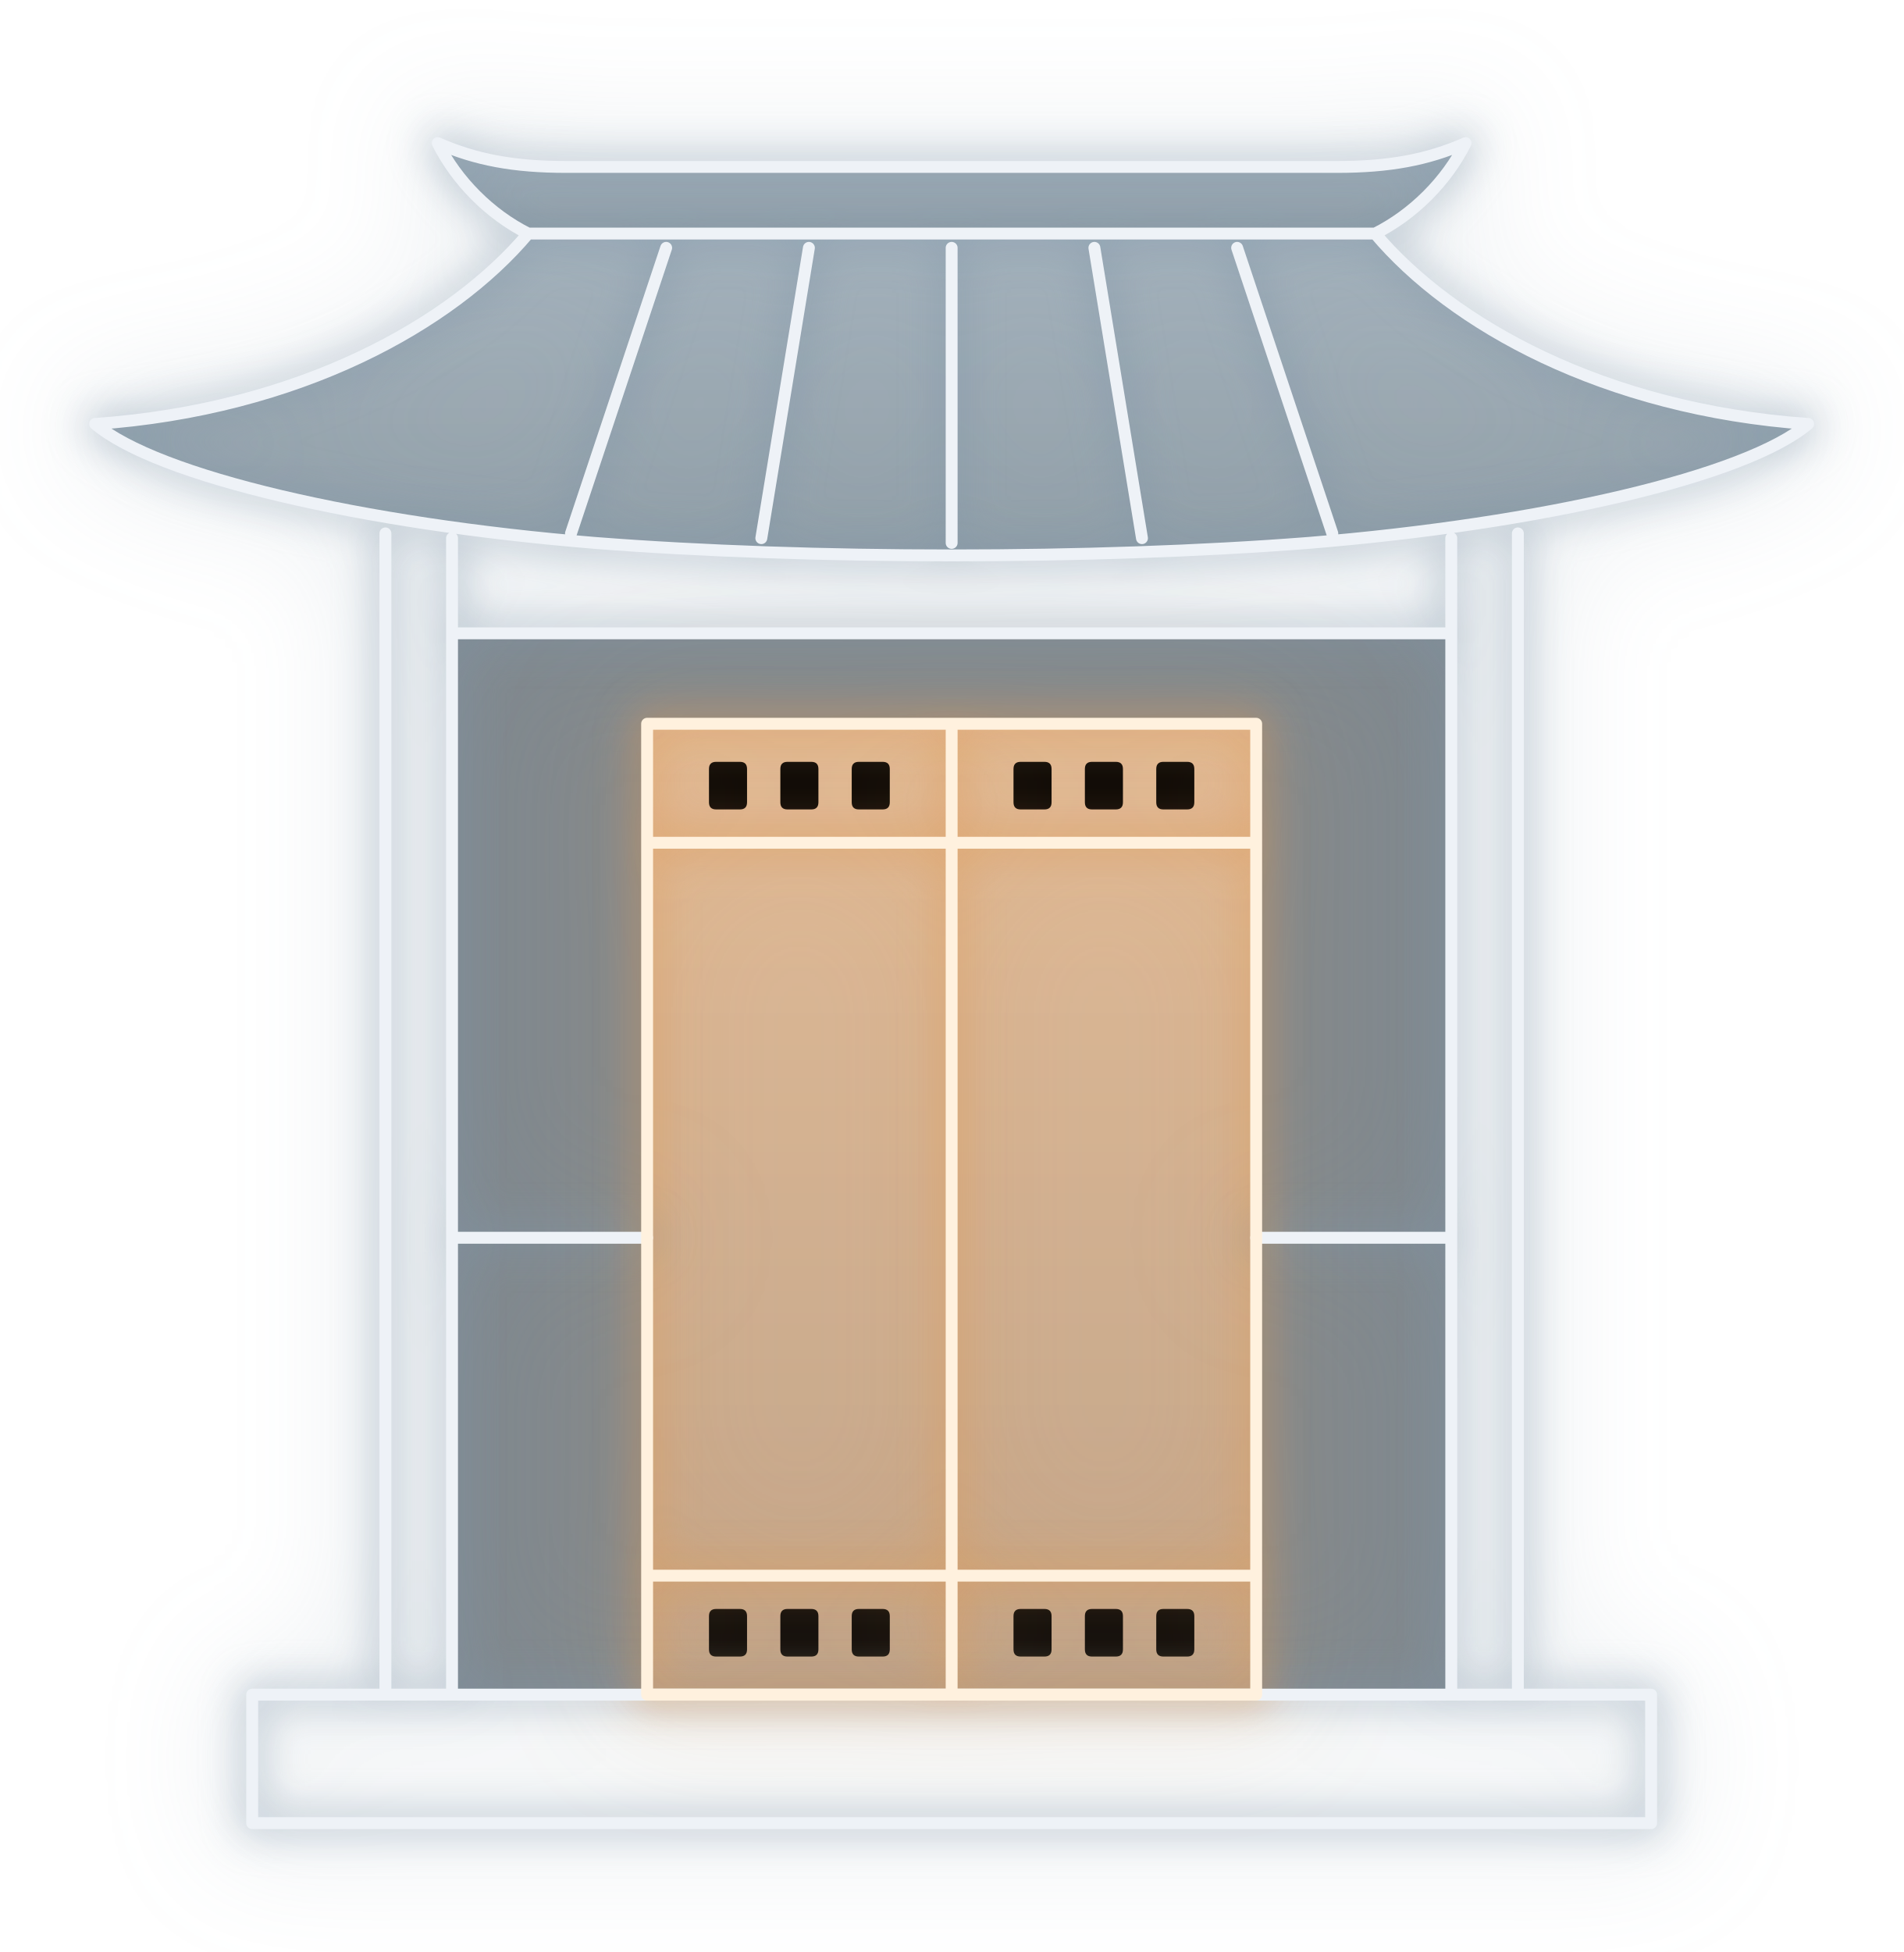
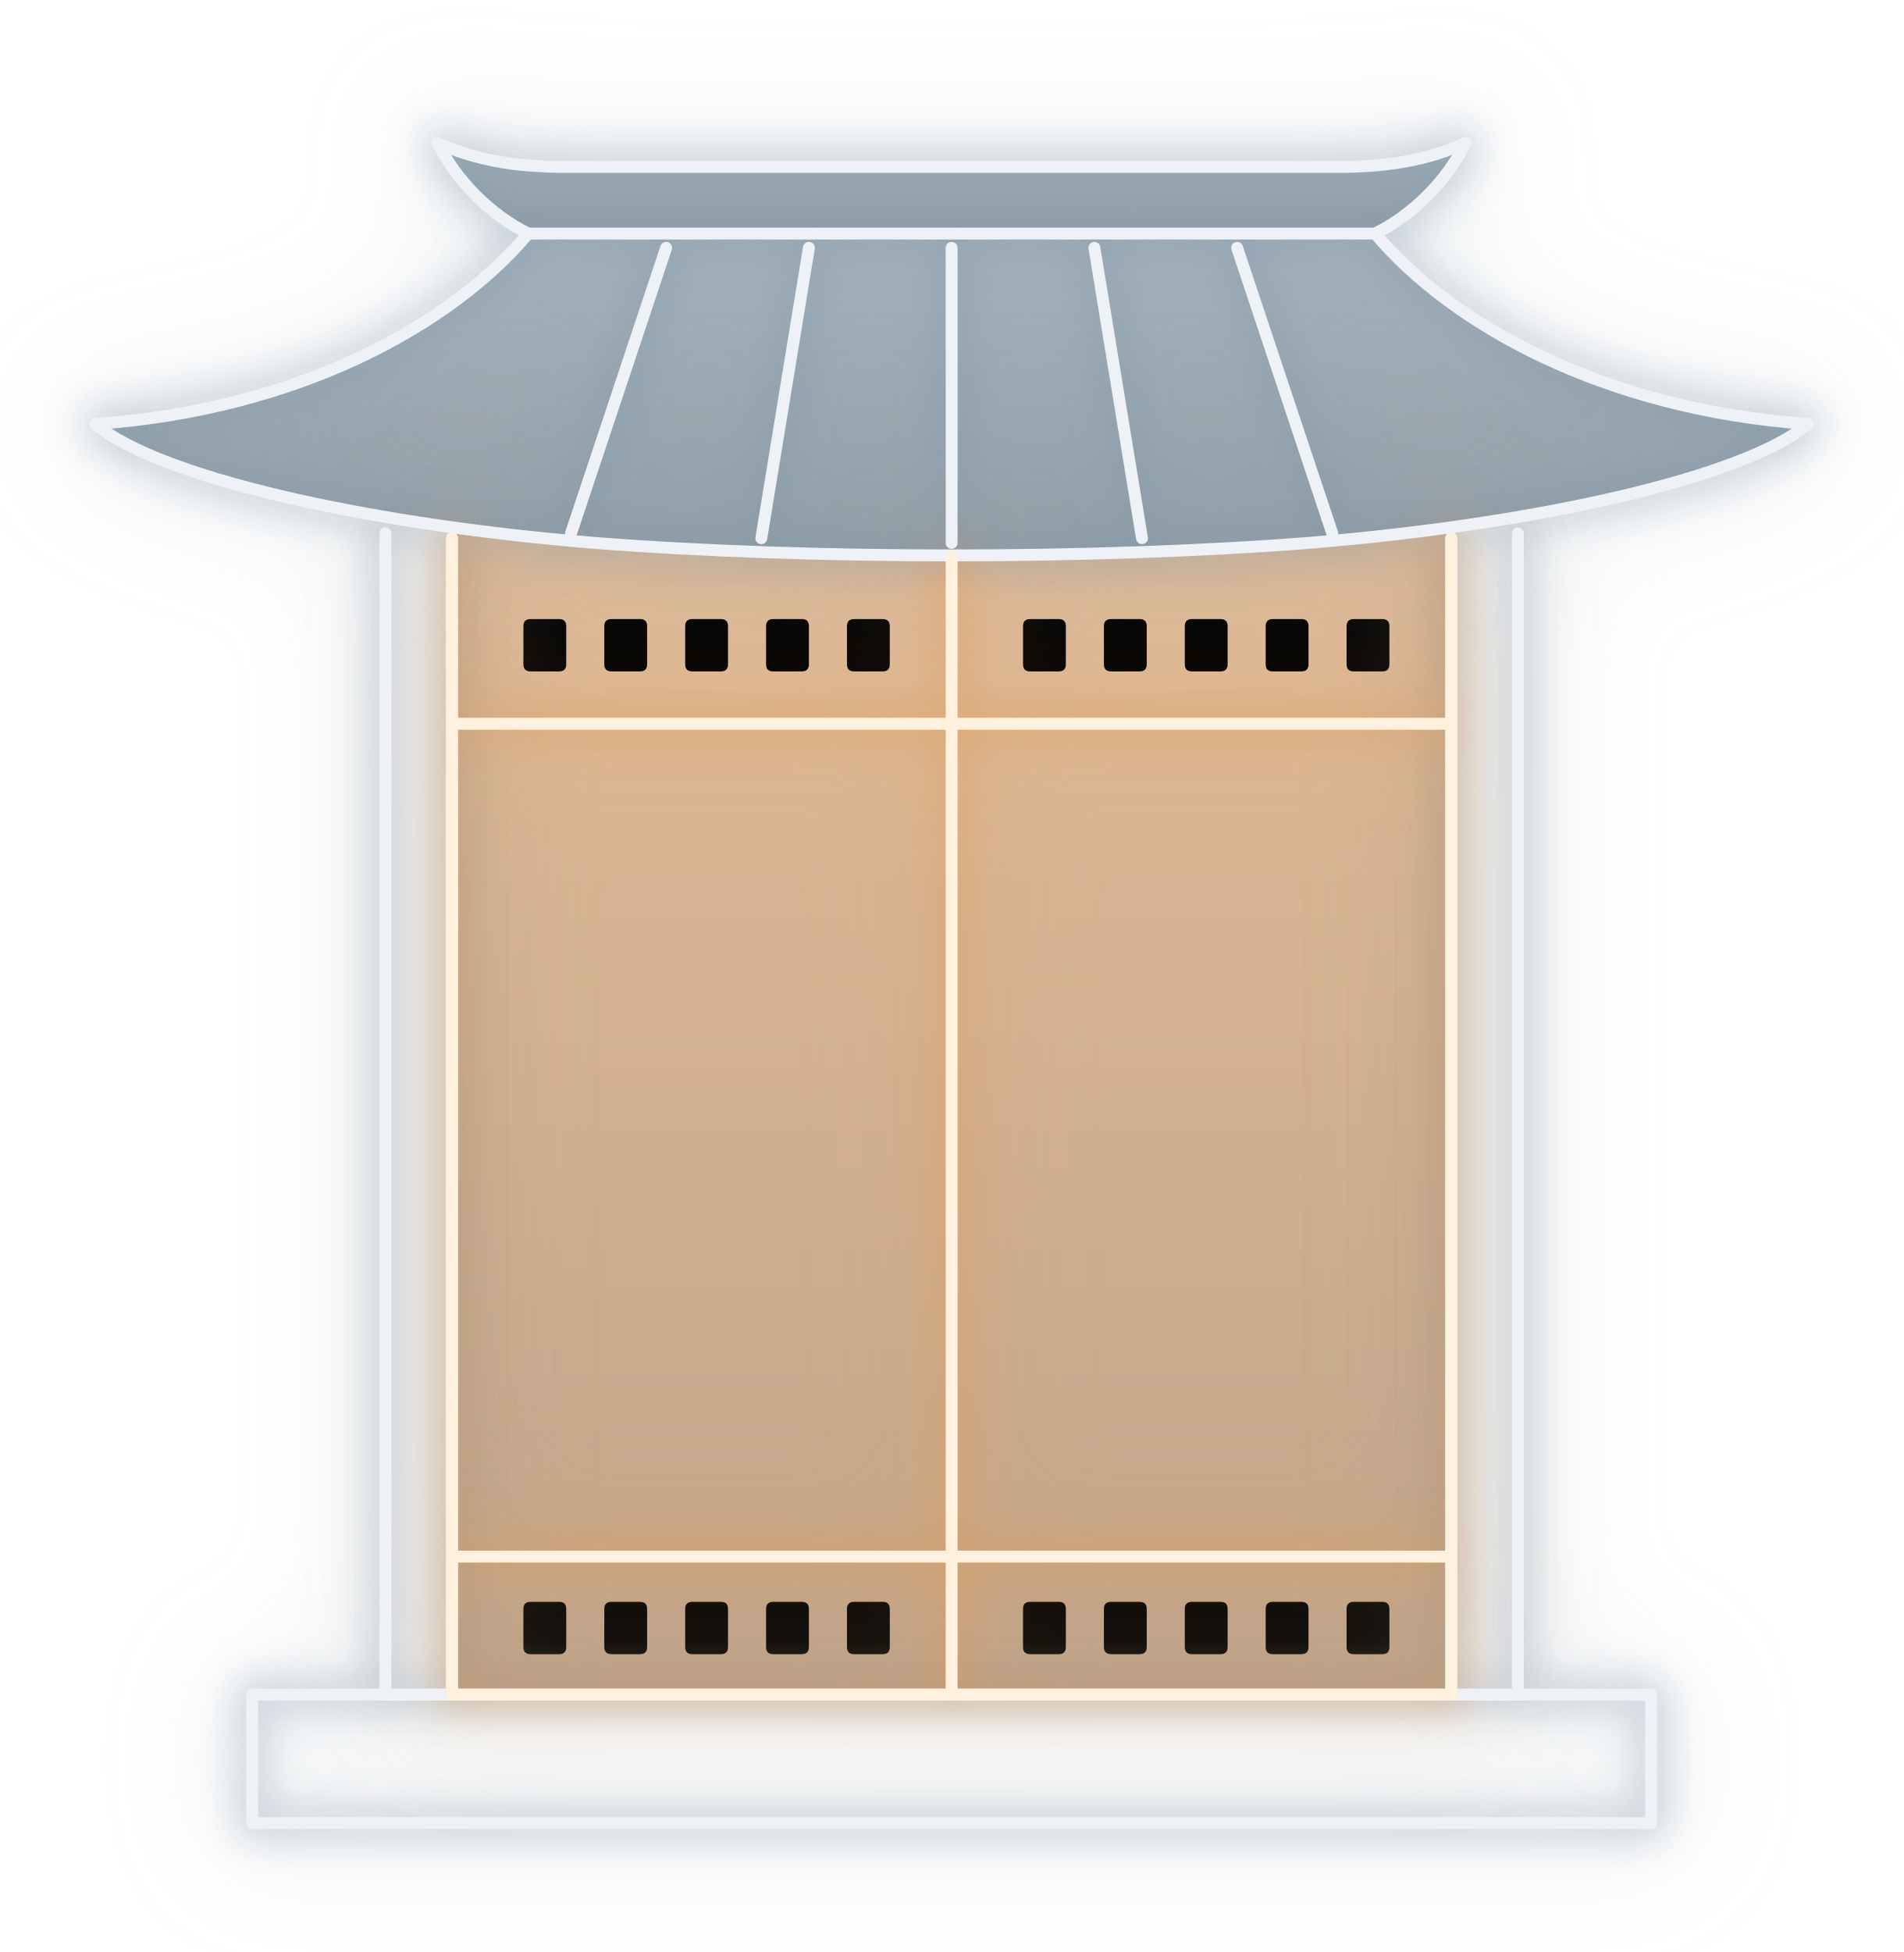
<svg xmlns="http://www.w3.org/2000/svg" viewBox="100 80 800 820" width="512" height="525">
  <defs>
    <filter id="near" filterUnits="userSpaceOnUse" x="0" y="0" width="1000" height="1000">
      <feGaussianBlur stdDeviation="8.0" />
    </filter>
    <filter id="far" filterUnits="userSpaceOnUse" x="0" y="0" width="1000" height="1000">
      <feGaussianBlur stdDeviation="25.0" />
    </filter>
    <linearGradient id="roof" x1="0" y1="0" x2="0" y2="1">
      <stop offset="0" stop-color="#5E7688" />
      <stop offset="1" stop-color="#38505F" />
    </linearGradient>
    <linearGradient id="door" x1="0" y1="0" x2="0" y2="1">
      <stop offset="0" stop-color="#C98443" />
      <stop offset="1" stop-color="#8E5A2A" />
    </linearGradient>
  </defs>
  <g stroke="none" opacity="0.55">
    <path fill="url(#roof)" d="M322 178 C290 216 226 252 140 258 C166 280 252 300 350 308 C440 315 560 315 650 308 C748 300 834 280 860 258 C774 252 710 216 678 178 Z" />
    <path fill="url(#roof)" d="M322 178 C306 170 292 156 284 140 C300 147 316 150 338 150 L662 150 C684 150 700 147 716 140 C708 156 694 170 678 178 Z" />
-     <path fill="url(#door)" d="M372 384 L628 384 L628 792 L372 792 Z" />
-     <path fill="#1A2630" d="M290 346 L710 346 L710 792 L628 792 L628 384 L372 384 L372 792 L290 792 Z" />
+     <path fill="url(#door)" d="M290 302 Q500 326 710 302 L710 792 L290 792 Z" />
  </g>
-   <path fill="#000" d="M401 400 L411 400 Q414 400 414 403 L414 417 Q414 420 411 420 L401 420 Q398 420 398 417 L398 403 Q398 400 401 400 ZM401 756 L411 756 Q414 756 414 759 L414 773 Q414 776 411 776 L401 776 Q398 776 398 773 L398 759 Q398 756 401 756 ZM431 400 L441 400 Q444 400 444 403 L444 417 Q444 420 441 420 L431 420 Q428 420 428 417 L428 403 Q428 400 431 400 ZM431 756 L441 756 Q444 756 444 759 L444 773 Q444 776 441 776 L431 776 Q428 776 428 773 L428 759 Q428 756 431 756 ZM461 400 L471 400 Q474 400 474 403 L474 417 Q474 420 471 420 L461 420 Q458 420 458 417 L458 403 Q458 400 461 400 ZM461 756 L471 756 Q474 756 474 759 L474 773 Q474 776 471 776 L461 776 Q458 776 458 773 L458 759 Q458 756 461 756 ZM529 400 L539 400 Q542 400 542 403 L542 417 Q542 420 539 420 L529 420 Q526 420 526 417 L526 403 Q526 400 529 400 ZM529 756 L539 756 Q542 756 542 759 L542 773 Q542 776 539 776 L529 776 Q526 776 526 773 L526 759 Q526 756 529 756 ZM559 400 L569 400 Q572 400 572 403 L572 417 Q572 420 569 420 L559 420 Q556 420 556 417 L556 403 Q556 400 559 400 ZM559 756 L569 756 Q572 756 572 759 L572 773 Q572 776 569 776 L559 776 Q556 776 556 773 L556 759 Q556 756 559 756 ZM589 400 L599 400 Q602 400 602 403 L602 417 Q602 420 599 420 L589 420 Q586 420 586 417 L586 403 Q586 400 589 400 ZM589 756 L599 756 Q602 756 602 759 L602 773 Q602 776 599 776 L589 776 Q586 776 586 773 L586 759 Q586 756 589 756 Z" />
+   <path fill="#000" d="M323 340 L335 340 Q338 340 338 343 L338 359 Q338 362 335 362 L323 362 Q320 362 320 359 L320 343 Q320 340 323 340 ZM323 753 L335 753 Q338 753 338 756 L338 772 Q338 775 335 775 L323 775 Q320 775 320 772 L320 756 Q320 753 323 753 ZM357 340 L369 340 Q372 340 372 343 L372 359 Q372 362 369 362 L357 362 Q354 362 354 359 L354 343 Q354 340 357 340 ZM357 753 L369 753 Q372 753 372 756 L372 772 Q372 775 369 775 L357 775 Q354 775 354 772 L354 756 Q354 753 357 753 ZM391 340 L403 340 Q406 340 406 343 L406 359 Q406 362 403 362 L391 362 Q388 362 388 359 L388 343 Q388 340 391 340 ZM391 753 L403 753 Q406 753 406 756 L406 772 Q406 775 403 775 L391 775 Q388 775 388 772 L388 756 Q388 753 391 753 ZM425 340 L437 340 Q440 340 440 343 L440 359 Q440 362 437 362 L425 362 Q422 362 422 359 L422 343 Q422 340 425 340 ZM425 753 L437 753 Q440 753 440 756 L440 772 Q440 775 437 775 L425 775 Q422 775 422 772 L422 756 Q422 753 425 753 ZM459 340 L471 340 Q474 340 474 343 L474 359 Q474 362 471 362 L459 362 Q456 362 456 359 L456 343 Q456 340 459 340 ZM459 753 L471 753 Q474 753 474 756 L474 772 Q474 775 471 775 L459 775 Q456 775 456 772 L456 756 Q456 753 459 753 ZM533 340 L545 340 Q548 340 548 343 L548 359 Q548 362 545 362 L533 362 Q530 362 530 359 L530 343 Q530 340 533 340 ZM533 753 L545 753 Q548 753 548 756 L548 772 Q548 775 545 775 L533 775 Q530 775 530 772 L530 756 Q530 753 533 753 ZM567 340 L579 340 Q582 340 582 343 L582 359 Q582 362 579 362 L567 362 Q564 362 564 359 L564 343 Q564 340 567 340 ZM567 753 L579 753 Q582 753 582 756 L582 772 Q582 775 579 775 L567 775 Q564 775 564 772 L564 756 Q564 753 567 753 ZM601 340 L613 340 Q616 340 616 343 L616 359 Q616 362 613 362 L601 362 Q598 362 598 359 L598 343 Q598 340 601 340 ZM601 753 L613 753 Q616 753 616 756 L616 772 Q616 775 613 775 L601 775 Q598 775 598 772 L598 756 Q598 753 601 753 ZM635 340 L647 340 Q650 340 650 343 L650 359 Q650 362 647 362 L635 362 Q632 362 632 359 L632 343 Q632 340 635 340 ZM635 753 L647 753 Q650 753 650 756 L650 772 Q650 775 647 775 L635 775 Q632 775 632 772 L632 756 Q632 753 635 753 ZM669 340 L681 340 Q684 340 684 343 L684 359 Q684 362 681 362 L669 362 Q666 362 666 359 L666 343 Q666 340 669 340 ZM669 753 L681 753 Q684 753 684 756 L684 772 Q684 775 681 775 L669 775 Q666 775 666 772 L666 756 Q666 753 669 753 Z" />
  <g fill="none" stroke-linejoin="round" stroke-linecap="round">
-     <path d="M322 178 C306 170 292 156 284 140 C300 147 316 150 338 150 L662 150 C684 150 700 147 716 140 C708 156 694 170 678 178 Z M322 178 C290 216 226 252 140 258 M678 178 C710 216 774 252 860 258 M140 258 C166 280 252 300 350 308 C440 315 560 315 650 308 C748 300 834 280 860 258 M380 184 L340 304M440 184 L420 306M500 184 L500 308M560 184 L580 306M620 184 L660 304 M290 346 L710 346 M290 600 L372 600 M628 600 L710 600 M262 304 L262 792 M290 306 L290 792 M710 306 L710 792 M738 304 L738 792 M206 792 L794 792 L794 846 L206 846 Z" stroke="#7F95A8" stroke-width="25.0" opacity="0.16" filter="url(#far)" />
-     <path d="M322 178 C306 170 292 156 284 140 C300 147 316 150 338 150 L662 150 C684 150 700 147 716 140 C708 156 694 170 678 178 Z M322 178 C290 216 226 252 140 258 M678 178 C710 216 774 252 860 258 M140 258 C166 280 252 300 350 308 C440 315 560 315 650 308 C748 300 834 280 860 258 M380 184 L340 304M440 184 L420 306M500 184 L500 308M560 184 L580 306M620 184 L660 304 M290 346 L710 346 M290 600 L372 600 M628 600 L710 600 M262 304 L262 792 M290 306 L290 792 M710 306 L710 792 M738 304 L738 792 M206 792 L794 792 L794 846 L206 846 Z" stroke="#7F95A8" stroke-width="11.0" opacity="0.45" filter="url(#near)" />
-     <path d="M372 384 L628 384 L628 792 L372 792 Z M500 384 L500 792 M372 434 L628 434 M372 742 L628 742" stroke="#E09A55" stroke-width="25.0" opacity="0.16" filter="url(#far)" />
-     <path d="M372 384 L628 384 L628 792 L372 792 Z M500 384 L500 792 M372 434 L628 434 M372 742 L628 742" stroke="#E09A55" stroke-width="11.0" opacity="0.45" filter="url(#near)" />
-     <path d="M322 178 C306 170 292 156 284 140 C300 147 316 150 338 150 L662 150 C684 150 700 147 716 140 C708 156 694 170 678 178 Z M322 178 C290 216 226 252 140 258 M678 178 C710 216 774 252 860 258 M140 258 C166 280 252 300 350 308 C440 315 560 315 650 308 C748 300 834 280 860 258 M380 184 L340 304M440 184 L420 306M500 184 L500 308M560 184 L580 306M620 184 L660 304 M290 346 L710 346 M290 600 L372 600 M628 600 L710 600 M262 304 L262 792 M290 306 L290 792 M710 306 L710 792 M738 304 L738 792 M206 792 L794 792 L794 846 L206 846 Z" stroke="#EEF2F7" stroke-width="5.0" />
-     <path d="M372 384 L628 384 L628 792 L372 792 Z M500 384 L500 792 M372 434 L628 434 M372 742 L628 742" stroke="#FFF1DE" stroke-width="5.0" />
+     <path d="M322 178 C306 170 292 156 284 140 C300 147 316 150 338 150 L662 150 C684 150 700 147 716 140 C708 156 694 170 678 178 Z M322 178 C290 216 226 252 140 258 M678 178 C710 216 774 252 860 258 M140 258 C166 280 252 300 350 308 C440 315 560 315 650 308 C748 300 834 280 860 258 M380 184 L340 304M440 184 L420 306M500 184 L500 308M560 184 L580 306M620 184 L660 304  M262 304 L262 792 M290 306 L290 792 M710 306 L710 792 M738 304 L738 792 M206 792 L794 792 L794 846 L206 846 Z" stroke="#7F95A8" stroke-width="25.0" opacity="0.16" filter="url(#far)" />
+     <path d="M322 178 C306 170 292 156 284 140 C300 147 316 150 338 150 L662 150 C684 150 700 147 716 140 C708 156 694 170 678 178 Z M322 178 C290 216 226 252 140 258 M678 178 C710 216 774 252 860 258 M140 258 C166 280 252 300 350 308 C440 315 560 315 650 308 C748 300 834 280 860 258 M380 184 L340 304M440 184 L420 306M500 184 L500 308M560 184 L580 306M620 184 L660 304  M262 304 L262 792 M290 306 L290 792 M710 306 L710 792 M738 304 L738 792 M206 792 L794 792 L794 846 L206 846 Z" stroke="#7F95A8" stroke-width="11.0" opacity="0.45" filter="url(#near)" />
+     <path d="M290 306 L290 792 L710 792 L710 306 M500 314 L500 792 M290 384 L710 384 M290 734 L710 734" stroke="#E09A55" stroke-width="25.0" opacity="0.16" filter="url(#far)" />
+     <path d="M290 306 L290 792 L710 792 L710 306 M500 314 L500 792 M290 384 L710 384 M290 734 L710 734" stroke="#E09A55" stroke-width="11.0" opacity="0.45" filter="url(#near)" />
+     <path d="M322 178 C306 170 292 156 284 140 C300 147 316 150 338 150 L662 150 C684 150 700 147 716 140 C708 156 694 170 678 178 Z M322 178 C290 216 226 252 140 258 M678 178 C710 216 774 252 860 258 M140 258 C166 280 252 300 350 308 C440 315 560 315 650 308 C748 300 834 280 860 258 M380 184 L340 304M440 184 L420 306M500 184 L500 308M560 184 L580 306M620 184 L660 304  M262 304 L262 792 M290 306 L290 792 M710 306 L710 792 M738 304 L738 792 M206 792 L794 792 L794 846 L206 846 Z" stroke="#EEF2F7" stroke-width="5.0" />
+     <path d="M290 306 L290 792 L710 792 L710 306 M500 314 L500 792 M290 384 L710 384 M290 734 L710 734" stroke="#FFF1DE" stroke-width="5.0" />
  </g>
</svg>
